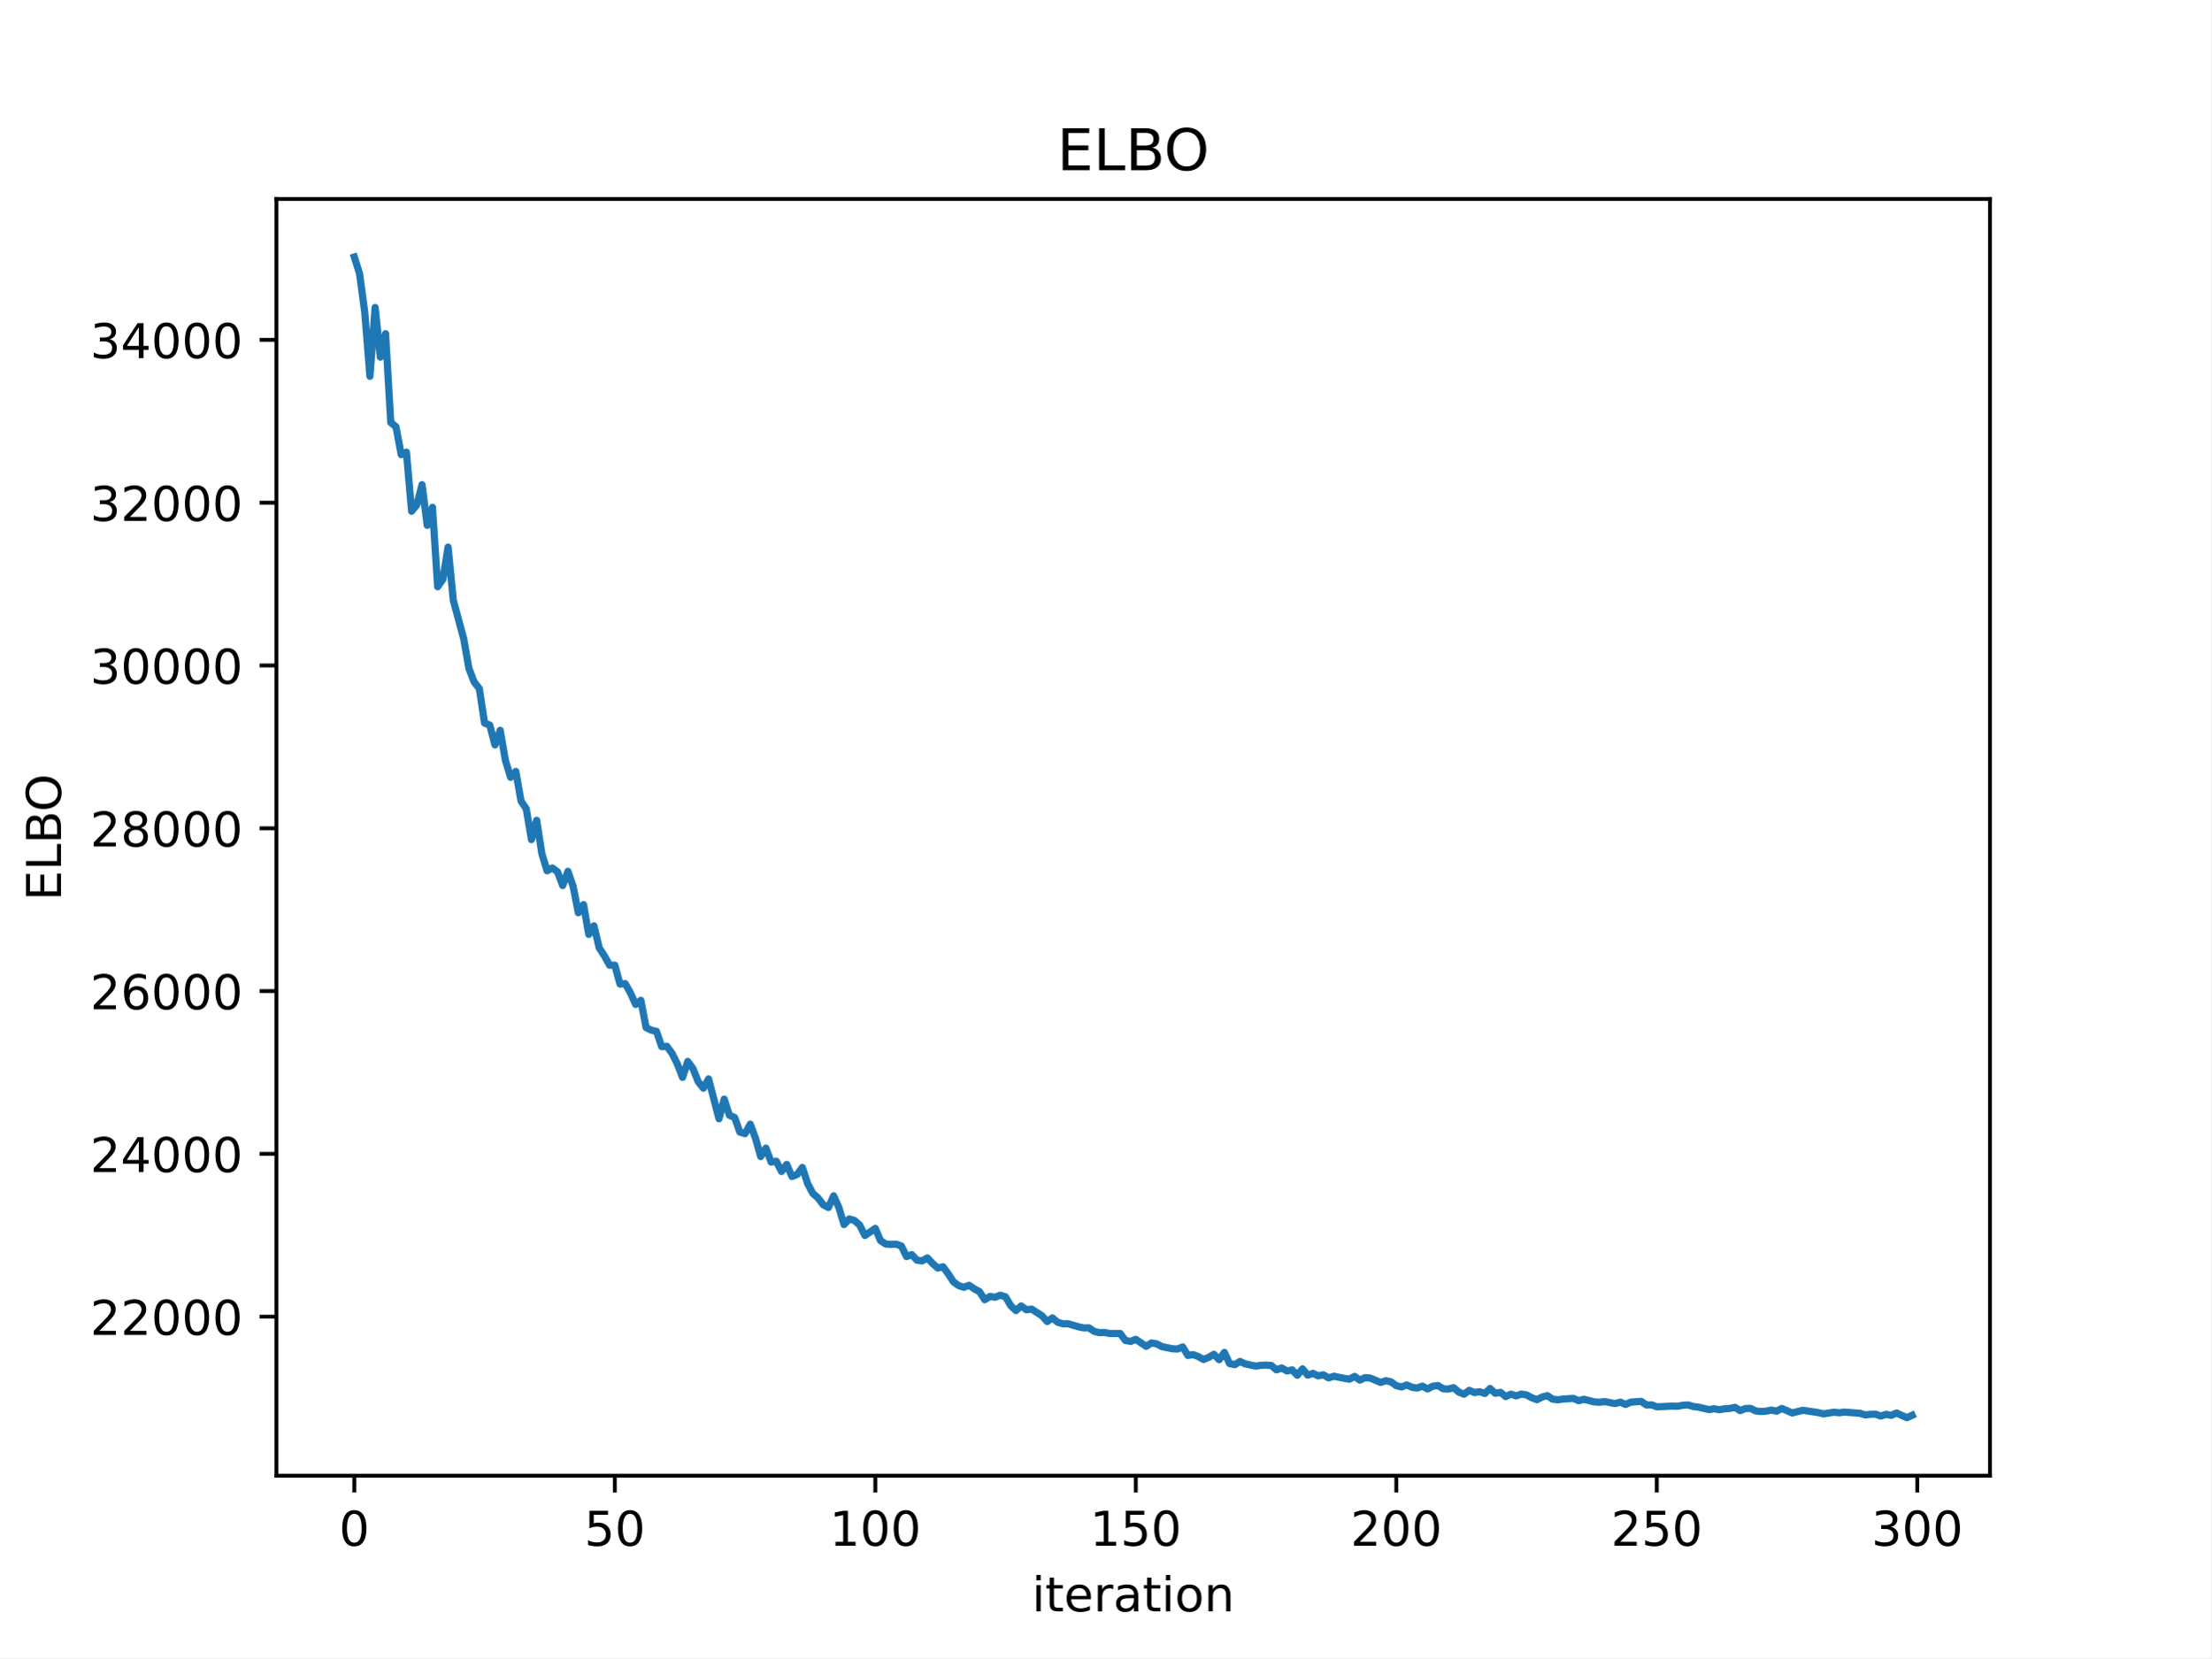
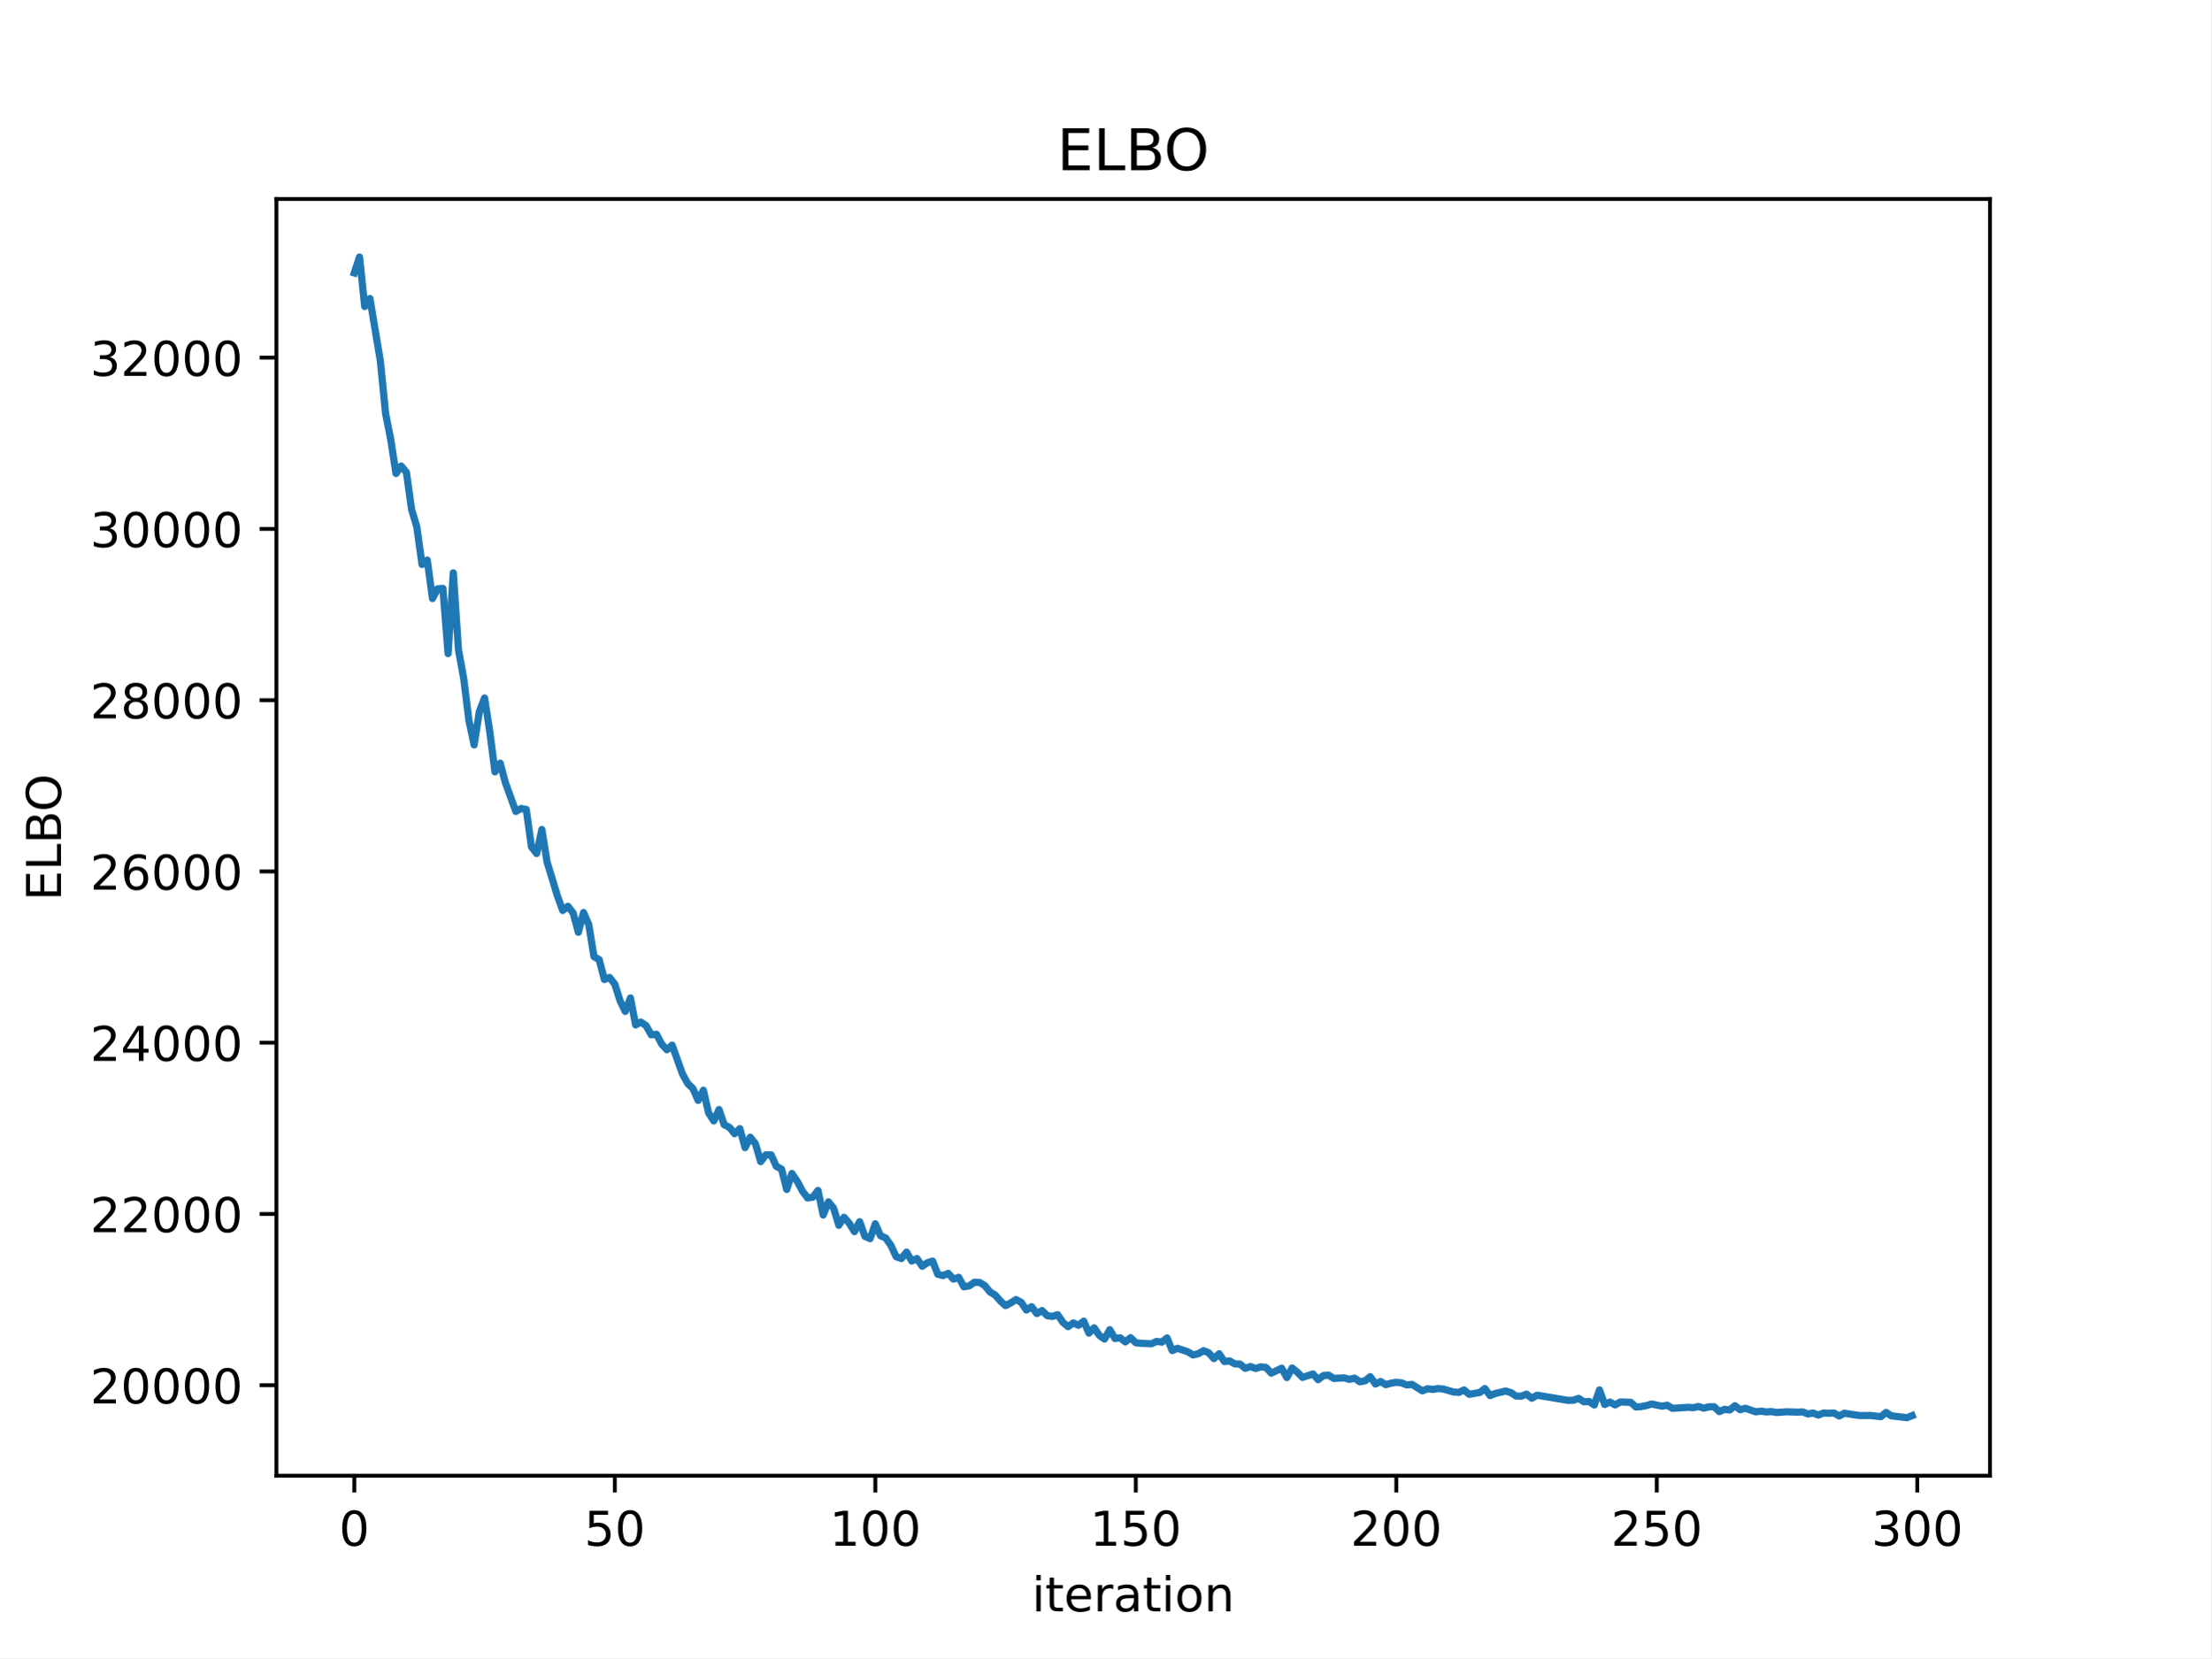
<svg xmlns="http://www.w3.org/2000/svg" xmlns:xlink="http://www.w3.org/1999/xlink" width="460.8pt" height="345.6pt" viewBox="0 0 460.8 345.6" version="1.1">
  <defs>
    <style type="text/css">*{stroke-linejoin: round; stroke-linecap: butt}</style>
  </defs>
  <g id="figure_1">
    <g id="patch_1">
      <path d="M 0 345.6  L 460.8 345.6  L 460.8 0  L 0 0  z " style="fill: #ffffff" />
    </g>
    <g id="axes_1">
      <g id="patch_2">
        <path d="M 57.6 307.584  L 414.72 307.584  L 414.72 41.472  L 57.6 41.472  z " style="fill: #ffffff" />
      </g>
      <g id="matplotlib.axis_1">
        <g id="xtick_1">
          <g id="line2d_1">
            <defs>
-               <path id="ma15d6da680" d="M 0 0  L 0 3.5  " style="stroke: #000000; stroke-width: 0.8" />
+               <path id="m8d6fcb9d4f" d="M 0 0  L 0 3.5  " style="stroke: #000000; stroke-width: 0.8" />
            </defs>
            <g>
-               <use xlink:href="#ma15d6da680" x="73.833" y="307.584" style="stroke: #000000; stroke-width: 0.8" />
+               <use xlink:href="#m8d6fcb9d4f" x="73.833" y="307.584" style="stroke: #000000; stroke-width: 0.8" />
            </g>
          </g>
          <g id="text_1">
            <g transform="translate(70.65148 322.1824) scale(0.1 -0.1)">
              <defs>
                <path id="DejaVuSans-30" d="M 2034 4250  Q 1547 4250 1301 3770  Q 1056 3291 1056 2328  Q 1056 1369 1301 889  Q 1547 409 2034 409  Q 2525 409 2770 889  Q 3016 1369 3016 2328  Q 3016 3291 2770 3770  Q 2525 4250 2034 4250  z M 2034 4750  Q 2819 4750 3233 4129  Q 3647 3509 3647 2328  Q 3647 1150 3233 529  Q 2819 -91 2034 -91  Q 1250 -91 836 529  Q 422 1150 422 2328  Q 422 3509 836 4129  Q 1250 4750 2034 4750  z " transform="scale(0.015625)" />
              </defs>
              <use xlink:href="#DejaVuSans-30" />
            </g>
          </g>
        </g>
        <g id="xtick_2">
          <g id="line2d_2">
            <g>
-               <use xlink:href="#ma15d6da680" x="128.123" y="307.584" style="stroke: #000000; stroke-width: 0.8" />
+               <use xlink:href="#m8d6fcb9d4f" x="128.123" y="307.584" style="stroke: #000000; stroke-width: 0.8" />
            </g>
          </g>
          <g id="text_2">
            <g transform="translate(121.7603 322.1824) scale(0.1 -0.1)">
              <defs>
                <path id="DejaVuSans-35" d="M 691 4666  L 3169 4666  L 3169 4134  L 1269 4134  L 1269 2991  Q 1406 3038 1543 3061  Q 1681 3084 1819 3084  Q 2600 3084 3056 2656  Q 3513 2228 3513 1497  Q 3513 744 3044 326  Q 2575 -91 1722 -91  Q 1428 -91 1123 -41  Q 819 9 494 109  L 494 744  Q 775 591 1075 516  Q 1375 441 1709 441  Q 2250 441 2565 725  Q 2881 1009 2881 1497  Q 2881 1984 2565 2268  Q 2250 2553 1709 2553  Q 1456 2553 1204 2497  Q 953 2441 691 2322  L 691 4666  z " transform="scale(0.015625)" />
              </defs>
              <use xlink:href="#DejaVuSans-35" />
              <use xlink:href="#DejaVuSans-30" transform="translate(63.62305 0)" />
            </g>
          </g>
        </g>
        <g id="xtick_3">
          <g id="line2d_3">
            <g>
-               <use xlink:href="#ma15d6da680" x="182.413" y="307.584" style="stroke: #000000; stroke-width: 0.8" />
+               <use xlink:href="#m8d6fcb9d4f" x="182.413" y="307.584" style="stroke: #000000; stroke-width: 0.8" />
            </g>
          </g>
          <g id="text_3">
            <g transform="translate(172.8691 322.1824) scale(0.1 -0.1)">
              <defs>
                <path id="DejaVuSans-31" d="M 794 531  L 1825 531  L 1825 4091  L 703 3866  L 703 4441  L 1819 4666  L 2450 4666  L 2450 531  L 3481 531  L 3481 0  L 794 0  L 794 531  z " transform="scale(0.015625)" />
              </defs>
              <use xlink:href="#DejaVuSans-31" />
              <use xlink:href="#DejaVuSans-30" transform="translate(63.62305 0)" />
              <use xlink:href="#DejaVuSans-30" transform="translate(127.2461 0)" />
            </g>
          </g>
        </g>
        <g id="xtick_4">
          <g id="line2d_4">
            <g>
-               <use xlink:href="#ma15d6da680" x="236.703" y="307.584" style="stroke: #000000; stroke-width: 0.8" />
+               <use xlink:href="#m8d6fcb9d4f" x="236.703" y="307.584" style="stroke: #000000; stroke-width: 0.8" />
            </g>
          </g>
          <g id="text_4">
            <g transform="translate(227.1592 322.1824) scale(0.1 -0.1)">
              <use xlink:href="#DejaVuSans-31" />
              <use xlink:href="#DejaVuSans-35" transform="translate(63.62305 0)" />
              <use xlink:href="#DejaVuSans-30" transform="translate(127.2461 0)" />
            </g>
          </g>
        </g>
        <g id="xtick_5">
          <g id="line2d_5">
            <g>
-               <use xlink:href="#ma15d6da680" x="290.993" y="307.584" style="stroke: #000000; stroke-width: 0.8" />
+               <use xlink:href="#m8d6fcb9d4f" x="290.993" y="307.584" style="stroke: #000000; stroke-width: 0.8" />
            </g>
          </g>
          <g id="text_5">
            <g transform="translate(281.4492 322.1824) scale(0.1 -0.1)">
              <defs>
                <path id="DejaVuSans-32" d="M 1228 531  L 3431 531  L 3431 0  L 469 0  L 469 531  Q 828 903 1448 1529  Q 2069 2156 2228 2338  Q 2531 2678 2651 2914  Q 2772 3150 2772 3378  Q 2772 3750 2511 3984  Q 2250 4219 1831 4219  Q 1534 4219 1204 4116  Q 875 4013 500 3803  L 500 4441  Q 881 4594 1212 4672  Q 1544 4750 1819 4750  Q 2544 4750 2975 4387  Q 3406 4025 3406 3419  Q 3406 3131 3298 2873  Q 3191 2616 2906 2266  Q 2828 2175 2409 1742  Q 1991 1309 1228 531  z " transform="scale(0.015625)" />
              </defs>
              <use xlink:href="#DejaVuSans-32" />
              <use xlink:href="#DejaVuSans-30" transform="translate(63.62305 0)" />
              <use xlink:href="#DejaVuSans-30" transform="translate(127.2461 0)" />
            </g>
          </g>
        </g>
        <g id="xtick_6">
          <g id="line2d_6">
            <g>
-               <use xlink:href="#ma15d6da680" x="345.283" y="307.584" style="stroke: #000000; stroke-width: 0.8" />
+               <use xlink:href="#m8d6fcb9d4f" x="345.283" y="307.584" style="stroke: #000000; stroke-width: 0.8" />
            </g>
          </g>
          <g id="text_6">
            <g transform="translate(335.7393 322.1824) scale(0.1 -0.1)">
              <use xlink:href="#DejaVuSans-32" />
              <use xlink:href="#DejaVuSans-35" transform="translate(63.62305 0)" />
              <use xlink:href="#DejaVuSans-30" transform="translate(127.2461 0)" />
            </g>
          </g>
        </g>
        <g id="xtick_7">
          <g id="line2d_7">
            <g>
-               <use xlink:href="#ma15d6da680" x="399.573" y="307.584" style="stroke: #000000; stroke-width: 0.8" />
+               <use xlink:href="#m8d6fcb9d4f" x="399.573" y="307.584" style="stroke: #000000; stroke-width: 0.8" />
            </g>
          </g>
          <g id="text_7">
            <g transform="translate(390.0293 322.1824) scale(0.1 -0.1)">
              <defs>
                <path id="DejaVuSans-33" d="M 2597 2516  Q 3050 2419 3304 2112  Q 3559 1806 3559 1356  Q 3559 666 3084 287  Q 2609 -91 1734 -91  Q 1441 -91 1130 -33  Q 819 25 488 141  L 488 750  Q 750 597 1062 519  Q 1375 441 1716 441  Q 2309 441 2620 675  Q 2931 909 2931 1356  Q 2931 1769 2642 2001  Q 2353 2234 1838 2234  L 1294 2234  L 1294 2753  L 1863 2753  Q 2328 2753 2575 2939  Q 2822 3125 2822 3475  Q 2822 3834 2567 4026  Q 2313 4219 1838 4219  Q 1578 4219 1281 4162  Q 984 4106 628 3988  L 628 4550  Q 988 4650 1302 4700  Q 1616 4750 1894 4750  Q 2613 4750 3031 4423  Q 3450 4097 3450 3541  Q 3450 3153 3228 2886  Q 3006 2619 2597 2516  z " transform="scale(0.015625)" />
              </defs>
              <use xlink:href="#DejaVuSans-33" />
              <use xlink:href="#DejaVuSans-30" transform="translate(63.62305 0)" />
              <use xlink:href="#DejaVuSans-30" transform="translate(127.2461 0)" />
            </g>
          </g>
        </g>
        <g id="text_8">
          <g transform="translate(215.0373 335.8606) scale(0.1 -0.1)">
            <defs>
              <path id="DejaVuSans-69" d="M 603 3500  L 1178 3500  L 1178 0  L 603 0  L 603 3500  z M 603 4863  L 1178 4863  L 1178 4134  L 603 4134  L 603 4863  z " transform="scale(0.015625)" />
              <path id="DejaVuSans-74" d="M 1172 4494  L 1172 3500  L 2356 3500  L 2356 3053  L 1172 3053  L 1172 1153  Q 1172 725 1289 603  Q 1406 481 1766 481  L 2356 481  L 2356 0  L 1766 0  Q 1100 0 847 248  Q 594 497 594 1153  L 594 3053  L 172 3053  L 172 3500  L 594 3500  L 594 4494  L 1172 4494  z " transform="scale(0.015625)" />
              <path id="DejaVuSans-65" d="M 3597 1894  L 3597 1613  L 953 1613  Q 991 1019 1311 708  Q 1631 397 2203 397  Q 2534 397 2845 478  Q 3156 559 3463 722  L 3463 178  Q 3153 47 2828 -22  Q 2503 -91 2169 -91  Q 1331 -91 842 396  Q 353 884 353 1716  Q 353 2575 817 3079  Q 1281 3584 2069 3584  Q 2775 3584 3186 3129  Q 3597 2675 3597 1894  z M 3022 2063  Q 3016 2534 2758 2815  Q 2500 3097 2075 3097  Q 1594 3097 1305 2825  Q 1016 2553 972 2059  L 3022 2063  z " transform="scale(0.015625)" />
              <path id="DejaVuSans-72" d="M 2631 2963  Q 2534 3019 2420 3045  Q 2306 3072 2169 3072  Q 1681 3072 1420 2755  Q 1159 2438 1159 1844  L 1159 0  L 581 0  L 581 3500  L 1159 3500  L 1159 2956  Q 1341 3275 1631 3429  Q 1922 3584 2338 3584  Q 2397 3584 2469 3576  Q 2541 3569 2628 3553  L 2631 2963  z " transform="scale(0.015625)" />
              <path id="DejaVuSans-61" d="M 2194 1759  Q 1497 1759 1228 1600  Q 959 1441 959 1056  Q 959 750 1161 570  Q 1363 391 1709 391  Q 2188 391 2477 730  Q 2766 1069 2766 1631  L 2766 1759  L 2194 1759  z M 3341 1997  L 3341 0  L 2766 0  L 2766 531  Q 2569 213 2275 61  Q 1981 -91 1556 -91  Q 1019 -91 701 211  Q 384 513 384 1019  Q 384 1609 779 1909  Q 1175 2209 1959 2209  L 2766 2209  L 2766 2266  Q 2766 2663 2505 2880  Q 2244 3097 1772 3097  Q 1472 3097 1187 3025  Q 903 2953 641 2809  L 641 3341  Q 956 3463 1253 3523  Q 1550 3584 1831 3584  Q 2591 3584 2966 3190  Q 3341 2797 3341 1997  z " transform="scale(0.015625)" />
              <path id="DejaVuSans-6f" d="M 1959 3097  Q 1497 3097 1228 2736  Q 959 2375 959 1747  Q 959 1119 1226 758  Q 1494 397 1959 397  Q 2419 397 2687 759  Q 2956 1122 2956 1747  Q 2956 2369 2687 2733  Q 2419 3097 1959 3097  z M 1959 3584  Q 2709 3584 3137 3096  Q 3566 2609 3566 1747  Q 3566 888 3137 398  Q 2709 -91 1959 -91  Q 1206 -91 779 398  Q 353 888 353 1747  Q 353 2609 779 3096  Q 1206 3584 1959 3584  z " transform="scale(0.015625)" />
              <path id="DejaVuSans-6e" d="M 3513 2113  L 3513 0  L 2938 0  L 2938 2094  Q 2938 2591 2744 2837  Q 2550 3084 2163 3084  Q 1697 3084 1428 2787  Q 1159 2491 1159 1978  L 1159 0  L 581 0  L 581 3500  L 1159 3500  L 1159 2956  Q 1366 3272 1645 3428  Q 1925 3584 2291 3584  Q 2894 3584 3203 3211  Q 3513 2838 3513 2113  z " transform="scale(0.015625)" />
            </defs>
            <use xlink:href="#DejaVuSans-69" />
            <use xlink:href="#DejaVuSans-74" transform="translate(27.7832 0)" />
            <use xlink:href="#DejaVuSans-65" transform="translate(66.99219 0)" />
            <use xlink:href="#DejaVuSans-72" transform="translate(128.5156 0)" />
            <use xlink:href="#DejaVuSans-61" transform="translate(169.6289 0)" />
            <use xlink:href="#DejaVuSans-74" transform="translate(230.9082 0)" />
            <use xlink:href="#DejaVuSans-69" transform="translate(270.1172 0)" />
            <use xlink:href="#DejaVuSans-6f" transform="translate(297.9004 0)" />
            <use xlink:href="#DejaVuSans-6e" transform="translate(359.082 0)" />
          </g>
        </g>
      </g>
      <g id="matplotlib.axis_2">
        <g id="ytick_1">
          <g id="line2d_8">
            <defs>
-               <path id="mc7d01d897c" d="M 0 0  L -3.5 0  " style="stroke: #000000; stroke-width: 0.8" />
+               <path id="m9bbfa27630" d="M 0 0  L -3.5 0  " style="stroke: #000000; stroke-width: 0.8" />
            </defs>
            <g>
-               <use xlink:href="#mc7d01d897c" x="57.6" y="274.433" style="stroke: #000000; stroke-width: 0.8" />
+               <use xlink:href="#m9bbfa27630" x="57.6" y="288.725" style="stroke: #000000; stroke-width: 0.8" />
            </g>
          </g>
          <g id="text_9">
-             <g transform="translate(18.7875 278.2326) scale(0.1 -0.1)">
-               <use xlink:href="#DejaVuSans-32" />
-               <use xlink:href="#DejaVuSans-32" transform="translate(63.62305 0)" />
+             <g transform="translate(18.7875 292.5238) scale(0.1 -0.1)">
+               <use xlink:href="#DejaVuSans-32" />
+               <use xlink:href="#DejaVuSans-30" transform="translate(63.62305 0)" />
              <use xlink:href="#DejaVuSans-30" transform="translate(127.2461 0)" />
              <use xlink:href="#DejaVuSans-30" transform="translate(190.8691 0)" />
              <use xlink:href="#DejaVuSans-30" transform="translate(254.4922 0)" />
            </g>
          </g>
        </g>
        <g id="ytick_2">
          <g id="line2d_9">
            <g>
-               <use xlink:href="#mc7d01d897c" x="57.6" y="240.501" style="stroke: #000000; stroke-width: 0.8" />
+               <use xlink:href="#m9bbfa27630" x="57.6" y="253.027" style="stroke: #000000; stroke-width: 0.8" />
            </g>
          </g>
          <g id="text_10">
-             <g transform="translate(18.7875 244.3) scale(0.1 -0.1)">
-               <defs>
-                 <path id="DejaVuSans-34" d="M 2419 4116  L 825 1625  L 2419 1625  L 2419 4116  z M 2253 4666  L 3047 4666  L 3047 1625  L 3713 1625  L 3713 1100  L 3047 1100  L 3047 0  L 2419 0  L 2419 1100  L 313 1100  L 313 1709  L 2253 4666  z " transform="scale(0.015625)" />
-               </defs>
-               <use xlink:href="#DejaVuSans-32" />
-               <use xlink:href="#DejaVuSans-34" transform="translate(63.62305 0)" />
+             <g transform="translate(18.7875 256.8261) scale(0.1 -0.1)">
+               <use xlink:href="#DejaVuSans-32" />
+               <use xlink:href="#DejaVuSans-32" transform="translate(63.62305 0)" />
              <use xlink:href="#DejaVuSans-30" transform="translate(127.2461 0)" />
              <use xlink:href="#DejaVuSans-30" transform="translate(190.8691 0)" />
              <use xlink:href="#DejaVuSans-30" transform="translate(254.4922 0)" />
            </g>
          </g>
        </g>
        <g id="ytick_3">
          <g id="line2d_10">
            <g>
-               <use xlink:href="#mc7d01d897c" x="57.6" y="206.568" style="stroke: #000000; stroke-width: 0.8" />
+               <use xlink:href="#m9bbfa27630" x="57.6" y="217.329" style="stroke: #000000; stroke-width: 0.8" />
            </g>
          </g>
          <g id="text_11">
-             <g transform="translate(18.7875 210.3674) scale(0.1 -0.1)">
-               <defs>
-                 <path id="DejaVuSans-36" d="M 2113 2584  Q 1688 2584 1439 2293  Q 1191 2003 1191 1497  Q 1191 994 1439 701  Q 1688 409 2113 409  Q 2538 409 2786 701  Q 3034 994 3034 1497  Q 3034 2003 2786 2293  Q 2538 2584 2113 2584  z M 3366 4563  L 3366 3988  Q 3128 4100 2886 4159  Q 2644 4219 2406 4219  Q 1781 4219 1451 3797  Q 1122 3375 1075 2522  Q 1259 2794 1537 2939  Q 1816 3084 2150 3084  Q 2853 3084 3261 2657  Q 3669 2231 3669 1497  Q 3669 778 3244 343  Q 2819 -91 2113 -91  Q 1303 -91 875 529  Q 447 1150 447 2328  Q 447 3434 972 4092  Q 1497 4750 2381 4750  Q 2619 4750 2861 4703  Q 3103 4656 3366 4563  z " transform="scale(0.015625)" />
-               </defs>
-               <use xlink:href="#DejaVuSans-32" />
-               <use xlink:href="#DejaVuSans-36" transform="translate(63.62305 0)" />
+             <g transform="translate(18.7875 221.1283) scale(0.1 -0.1)">
+               <defs>
+                 <path id="DejaVuSans-34" d="M 2419 4116  L 825 1625  L 2419 1625  L 2419 4116  z M 2253 4666  L 3047 4666  L 3047 1625  L 3713 1625  L 3713 1100  L 3047 1100  L 3047 0  L 2419 0  L 2419 1100  L 313 1100  L 313 1709  L 2253 4666  z " transform="scale(0.015625)" />
+               </defs>
+               <use xlink:href="#DejaVuSans-32" />
+               <use xlink:href="#DejaVuSans-34" transform="translate(63.62305 0)" />
              <use xlink:href="#DejaVuSans-30" transform="translate(127.2461 0)" />
              <use xlink:href="#DejaVuSans-30" transform="translate(190.8691 0)" />
              <use xlink:href="#DejaVuSans-30" transform="translate(254.4922 0)" />
            </g>
          </g>
        </g>
        <g id="ytick_4">
          <g id="line2d_11">
            <g>
-               <use xlink:href="#mc7d01d897c" x="57.6" y="172.636" style="stroke: #000000; stroke-width: 0.8" />
+               <use xlink:href="#m9bbfa27630" x="57.6" y="181.631" style="stroke: #000000; stroke-width: 0.8" />
            </g>
          </g>
          <g id="text_12">
-             <g transform="translate(18.7875 176.4348) scale(0.1 -0.1)">
-               <defs>
-                 <path id="DejaVuSans-38" d="M 2034 2216  Q 1584 2216 1326 1975  Q 1069 1734 1069 1313  Q 1069 891 1326 650  Q 1584 409 2034 409  Q 2484 409 2743 651  Q 3003 894 3003 1313  Q 3003 1734 2745 1975  Q 2488 2216 2034 2216  z M 1403 2484  Q 997 2584 770 2862  Q 544 3141 544 3541  Q 544 4100 942 4425  Q 1341 4750 2034 4750  Q 2731 4750 3128 4425  Q 3525 4100 3525 3541  Q 3525 3141 3298 2862  Q 3072 2584 2669 2484  Q 3125 2378 3379 2068  Q 3634 1759 3634 1313  Q 3634 634 3220 271  Q 2806 -91 2034 -91  Q 1263 -91 848 271  Q 434 634 434 1313  Q 434 1759 690 2068  Q 947 2378 1403 2484  z M 1172 3481  Q 1172 3119 1398 2916  Q 1625 2713 2034 2713  Q 2441 2713 2670 2916  Q 2900 3119 2900 3481  Q 2900 3844 2670 4047  Q 2441 4250 2034 4250  Q 1625 4250 1398 4047  Q 1172 3844 1172 3481  z " transform="scale(0.015625)" />
-               </defs>
-               <use xlink:href="#DejaVuSans-32" />
-               <use xlink:href="#DejaVuSans-38" transform="translate(63.62305 0)" />
+             <g transform="translate(18.7875 185.4306) scale(0.1 -0.1)">
+               <defs>
+                 <path id="DejaVuSans-36" d="M 2113 2584  Q 1688 2584 1439 2293  Q 1191 2003 1191 1497  Q 1191 994 1439 701  Q 1688 409 2113 409  Q 2538 409 2786 701  Q 3034 994 3034 1497  Q 3034 2003 2786 2293  Q 2538 2584 2113 2584  z M 3366 4563  L 3366 3988  Q 3128 4100 2886 4159  Q 2644 4219 2406 4219  Q 1781 4219 1451 3797  Q 1122 3375 1075 2522  Q 1259 2794 1537 2939  Q 1816 3084 2150 3084  Q 2853 3084 3261 2657  Q 3669 2231 3669 1497  Q 3669 778 3244 343  Q 2819 -91 2113 -91  Q 1303 -91 875 529  Q 447 1150 447 2328  Q 447 3434 972 4092  Q 1497 4750 2381 4750  Q 2619 4750 2861 4703  Q 3103 4656 3366 4563  z " transform="scale(0.015625)" />
+               </defs>
+               <use xlink:href="#DejaVuSans-32" />
+               <use xlink:href="#DejaVuSans-36" transform="translate(63.62305 0)" />
              <use xlink:href="#DejaVuSans-30" transform="translate(127.2461 0)" />
              <use xlink:href="#DejaVuSans-30" transform="translate(190.8691 0)" />
              <use xlink:href="#DejaVuSans-30" transform="translate(254.4922 0)" />
            </g>
          </g>
        </g>
        <g id="ytick_5">
          <g id="line2d_12">
            <g>
-               <use xlink:href="#mc7d01d897c" x="57.6" y="138.703" style="stroke: #000000; stroke-width: 0.8" />
+               <use xlink:href="#m9bbfa27630" x="57.6" y="145.934" style="stroke: #000000; stroke-width: 0.8" />
            </g>
          </g>
          <g id="text_13">
-             <g transform="translate(18.7875 142.5023) scale(0.1 -0.1)">
-               <use xlink:href="#DejaVuSans-33" />
-               <use xlink:href="#DejaVuSans-30" transform="translate(63.62305 0)" />
+             <g transform="translate(18.7875 149.7329) scale(0.1 -0.1)">
+               <defs>
+                 <path id="DejaVuSans-38" d="M 2034 2216  Q 1584 2216 1326 1975  Q 1069 1734 1069 1313  Q 1069 891 1326 650  Q 1584 409 2034 409  Q 2484 409 2743 651  Q 3003 894 3003 1313  Q 3003 1734 2745 1975  Q 2488 2216 2034 2216  z M 1403 2484  Q 997 2584 770 2862  Q 544 3141 544 3541  Q 544 4100 942 4425  Q 1341 4750 2034 4750  Q 2731 4750 3128 4425  Q 3525 4100 3525 3541  Q 3525 3141 3298 2862  Q 3072 2584 2669 2484  Q 3125 2378 3379 2068  Q 3634 1759 3634 1313  Q 3634 634 3220 271  Q 2806 -91 2034 -91  Q 1263 -91 848 271  Q 434 634 434 1313  Q 434 1759 690 2068  Q 947 2378 1403 2484  z M 1172 3481  Q 1172 3119 1398 2916  Q 1625 2713 2034 2713  Q 2441 2713 2670 2916  Q 2900 3119 2900 3481  Q 2900 3844 2670 4047  Q 2441 4250 2034 4250  Q 1625 4250 1398 4047  Q 1172 3844 1172 3481  z " transform="scale(0.015625)" />
+               </defs>
+               <use xlink:href="#DejaVuSans-32" />
+               <use xlink:href="#DejaVuSans-38" transform="translate(63.62305 0)" />
              <use xlink:href="#DejaVuSans-30" transform="translate(127.2461 0)" />
              <use xlink:href="#DejaVuSans-30" transform="translate(190.8691 0)" />
              <use xlink:href="#DejaVuSans-30" transform="translate(254.4922 0)" />
            </g>
          </g>
        </g>
        <g id="ytick_6">
          <g id="line2d_13">
            <g>
-               <use xlink:href="#mc7d01d897c" x="57.6" y="104.77" style="stroke: #000000; stroke-width: 0.8" />
+               <use xlink:href="#m9bbfa27630" x="57.6" y="110.236" style="stroke: #000000; stroke-width: 0.8" />
            </g>
          </g>
          <g id="text_14">
-             <g transform="translate(18.7875 108.5697) scale(0.1 -0.1)">
+             <g transform="translate(18.7875 114.0352) scale(0.1 -0.1)">
+               <use xlink:href="#DejaVuSans-33" />
+               <use xlink:href="#DejaVuSans-30" transform="translate(63.62305 0)" />
+               <use xlink:href="#DejaVuSans-30" transform="translate(127.2461 0)" />
+               <use xlink:href="#DejaVuSans-30" transform="translate(190.8691 0)" />
+               <use xlink:href="#DejaVuSans-30" transform="translate(254.4922 0)" />
+             </g>
+           </g>
+         </g>
+         <g id="ytick_7">
+           <g id="line2d_14">
+             <g>
+               <use xlink:href="#m9bbfa27630" x="57.6" y="74.538" style="stroke: #000000; stroke-width: 0.8" />
+             </g>
+           </g>
+           <g id="text_15">
+             <g transform="translate(18.7875 78.33753) scale(0.1 -0.1)">
              <use xlink:href="#DejaVuSans-33" />
              <use xlink:href="#DejaVuSans-32" transform="translate(63.62305 0)" />
-               <use xlink:href="#DejaVuSans-30" transform="translate(127.2461 0)" />
-               <use xlink:href="#DejaVuSans-30" transform="translate(190.8691 0)" />
-               <use xlink:href="#DejaVuSans-30" transform="translate(254.4922 0)" />
-             </g>
-           </g>
-         </g>
-         <g id="ytick_7">
-           <g id="line2d_14">
-             <g>
-               <use xlink:href="#mc7d01d897c" x="57.6" y="70.838" style="stroke: #000000; stroke-width: 0.8" />
-             </g>
-           </g>
-           <g id="text_15">
-             <g transform="translate(18.7875 74.63706) scale(0.1 -0.1)">
-               <use xlink:href="#DejaVuSans-33" />
-               <use xlink:href="#DejaVuSans-34" transform="translate(63.62305 0)" />
              <use xlink:href="#DejaVuSans-30" transform="translate(127.2461 0)" />
              <use xlink:href="#DejaVuSans-30" transform="translate(190.8691 0)" />
              <use xlink:href="#DejaVuSans-30" transform="translate(254.4922 0)" />
            </g>
          </g>
        </g>
        <g id="text_16">
          <g transform="translate(12.70781 187.7522) rotate(-90) scale(0.1 -0.1)">
            <defs>
              <path id="DejaVuSans-45" d="M 628 4666  L 3578 4666  L 3578 4134  L 1259 4134  L 1259 2753  L 3481 2753  L 3481 2222  L 1259 2222  L 1259 531  L 3634 531  L 3634 0  L 628 0  L 628 4666  z " transform="scale(0.015625)" />
              <path id="DejaVuSans-4c" d="M 628 4666  L 1259 4666  L 1259 531  L 3531 531  L 3531 0  L 628 0  L 628 4666  z " transform="scale(0.015625)" />
              <path id="DejaVuSans-42" d="M 1259 2228  L 1259 519  L 2272 519  Q 2781 519 3026 730  Q 3272 941 3272 1375  Q 3272 1813 3026 2020  Q 2781 2228 2272 2228  L 1259 2228  z M 1259 4147  L 1259 2741  L 2194 2741  Q 2656 2741 2882 2914  Q 3109 3088 3109 3444  Q 3109 3797 2882 3972  Q 2656 4147 2194 4147  L 1259 4147  z M 628 4666  L 2241 4666  Q 2963 4666 3353 4366  Q 3744 4066 3744 3513  Q 3744 3084 3544 2831  Q 3344 2578 2956 2516  Q 3422 2416 3680 2098  Q 3938 1781 3938 1306  Q 3938 681 3513 340  Q 3088 0 2303 0  L 628 0  L 628 4666  z " transform="scale(0.015625)" />
              <path id="DejaVuSans-4f" d="M 2522 4238  Q 1834 4238 1429 3725  Q 1025 3213 1025 2328  Q 1025 1447 1429 934  Q 1834 422 2522 422  Q 3209 422 3611 934  Q 4013 1447 4013 2328  Q 4013 3213 3611 3725  Q 3209 4238 2522 4238  z M 2522 4750  Q 3503 4750 4090 4092  Q 4678 3434 4678 2328  Q 4678 1225 4090 567  Q 3503 -91 2522 -91  Q 1538 -91 948 565  Q 359 1222 359 2328  Q 359 3434 948 4092  Q 1538 4750 2522 4750  z " transform="scale(0.015625)" />
            </defs>
            <use xlink:href="#DejaVuSans-45" />
            <use xlink:href="#DejaVuSans-4c" transform="translate(63.18359 0)" />
            <use xlink:href="#DejaVuSans-42" transform="translate(118.8965 0)" />
            <use xlink:href="#DejaVuSans-4f" transform="translate(185.75 0)" />
          </g>
        </g>
      </g>
      <g id="line2d_15">
-         <path d="M 73.833 53.568  L 74.919 57.003  L 76.004 65.013  L 77.09 78.432  L 78.176 64.081  L 79.262 74.43  L 80.348 69.556  L 81.433 88.056  L 82.519 88.941  L 83.605 94.751  L 84.691 94.241  L 85.777 106.553  L 86.862 105.236  L 87.948 101.022  L 89.034 109.495  L 90.12 105.733  L 91.206 122.299  L 92.291 120.753  L 93.377 114.035  L 94.463 125.106  L 96.635 133.149  L 97.72 139.33  L 98.806 142.134  L 99.892 143.538  L 100.978 150.716  L 102.064 151.139  L 103.149 155.275  L 104.235 152.223  L 105.321 158.483  L 106.407 162.016  L 107.493 160.79  L 108.578 166.96  L 109.664 168.576  L 110.75 175.004  L 111.836 170.971  L 112.922 177.933  L 114.007 181.5  L 115.093 180.914  L 116.179 181.707  L 117.265 184.577  L 118.351 181.607  L 119.436 184.754  L 120.522 190.253  L 121.608 188.548  L 122.694 194.76  L 123.78 192.97  L 124.865 197.553  L 125.951 199.227  L 127.037 201.184  L 128.123 201.175  L 129.209 205.111  L 130.294 205.018  L 131.38 206.949  L 132.466 209.36  L 133.552 208.495  L 134.638 214.171  L 135.723 214.718  L 136.809 214.969  L 137.895 218.15  L 138.981 218.09  L 140.067 219.576  L 141.152 221.752  L 142.238 224.561  L 143.324 221.238  L 144.41 222.72  L 145.496 225.435  L 146.581 226.817  L 147.667 224.883  L 149.839 233.189  L 150.925 229.092  L 152.01 232.468  L 153.096 232.916  L 154.182 235.958  L 155.268 236.286  L 156.354 234.316  L 157.439 237.24  L 158.525 241.066  L 159.611 239.303  L 160.697 242.213  L 161.783 242.042  L 162.868 244.177  L 163.954 242.707  L 165.04 245.226  L 166.126 244.79  L 167.212 243.336  L 168.297 246.665  L 169.383 248.727  L 170.469 249.677  L 171.555 251.105  L 172.641 251.683  L 173.726 249.252  L 174.812 251.653  L 175.898 255.24  L 176.984 254.059  L 178.07 254.388  L 179.155 255.349  L 180.241 257.518  L 182.413 256.038  L 183.499 258.584  L 184.584 259.291  L 185.67 259.373  L 186.756 259.332  L 187.842 259.7  L 188.928 261.919  L 190.013 261.505  L 191.099 262.664  L 192.185 262.814  L 193.271 262.189  L 194.357 263.349  L 195.442 264.304  L 196.528 264.033  L 197.614 265.509  L 198.7 267.181  L 199.786 267.955  L 200.871 268.318  L 201.957 267.897  L 203.043 268.643  L 204.129 269.22  L 205.215 270.904  L 206.3 270.221  L 207.386 270.388  L 208.472 269.958  L 209.558 270.313  L 210.644 272.151  L 211.729 273.166  L 212.815 272.196  L 213.901 273.001  L 214.987 272.857  L 217.158 274.252  L 218.244 275.454  L 219.33 274.695  L 220.416 275.599  L 221.502 275.923  L 222.587 275.911  L 224.759 276.55  L 225.845 276.778  L 226.931 276.76  L 228.016 277.502  L 229.102 277.765  L 230.188 277.737  L 231.274 277.946  L 233.445 277.946  L 234.531 279.39  L 235.617 279.6  L 236.703 279.159  L 238.875 280.623  L 239.96 279.912  L 241.046 280.105  L 242.132 280.674  L 244.304 281.126  L 245.389 281.184  L 246.475 280.743  L 247.561 282.524  L 248.647 282.346  L 249.733 282.751  L 250.818 283.366  L 251.904 282.906  L 252.99 282.276  L 254.076 283.406  L 255.162 281.886  L 256.247 284.204  L 257.333 284.442  L 258.419 283.774  L 259.505 284.275  L 261.676 284.745  L 262.762 284.578  L 263.848 284.532  L 264.934 284.603  L 266.02 285.524  L 267.105 285.119  L 268.191 285.753  L 269.277 285.526  L 270.363 286.649  L 271.449 285.315  L 272.534 286.629  L 273.62 286.248  L 274.706 286.775  L 275.792 286.555  L 276.878 287.192  L 277.963 286.853  L 280.135 287.288  L 281.221 287.466  L 282.307 286.888  L 283.392 287.664  L 284.478 287.142  L 285.564 287.24  L 287.736 288.146  L 288.821 287.777  L 289.907 288.037  L 290.993 288.815  L 292.079 289.091  L 293.165 288.666  L 294.25 289.158  L 295.336 289.318  L 296.422 288.916  L 297.508 289.507  L 298.594 288.928  L 299.679 288.79  L 300.765 289.475  L 301.851 289.526  L 302.937 289.233  L 304.023 290.154  L 305.108 290.597  L 306.194 289.791  L 307.28 290.257  L 308.366 290.076  L 309.452 290.45  L 310.537 289.404  L 311.623 290.402  L 312.709 290.208  L 313.795 291.095  L 314.881 290.583  L 315.966 290.947  L 317.052 290.573  L 318.138 290.748  L 319.224 291.339  L 320.31 291.741  L 321.395 291.178  L 322.481 290.897  L 323.567 291.639  L 324.653 291.761  L 325.739 291.607  L 327.91 291.469  L 328.996 291.954  L 330.082 291.65  L 332.253 292.204  L 333.339 292.268  L 334.425 292.144  L 336.597 292.548  L 337.682 292.252  L 338.768 292.734  L 339.854 292.25  L 342.026 292.088  L 343.111 292.841  L 344.197 292.814  L 345.283 293.226  L 348.54 293.084  L 349.626 293.117  L 350.712 292.904  L 351.798 292.827  L 352.884 293.174  L 353.969 293.301  L 356.141 293.801  L 357.227 293.636  L 358.313 293.831  L 359.398 293.637  L 360.484 293.567  L 361.57 293.336  L 362.656 294.019  L 363.742 293.582  L 364.827 293.552  L 365.913 294.09  L 366.999 294.208  L 368.085 294.127  L 369.171 293.905  L 370.256 294.137  L 371.342 293.57  L 373.514 294.509  L 375.685 293.949  L 378.943 294.439  L 380.029 294.698  L 382.2 294.351  L 383.286 294.474  L 384.372 294.326  L 387.629 294.579  L 388.715 294.92  L 389.801 294.784  L 390.887 294.767  L 391.972 295.152  L 393.058 294.786  L 394.144 295.019  L 395.23 294.516  L 397.401 295.488  L 398.487 294.994  L 398.487 294.994  " clip-path="url(#p4f96653653)" style="fill: none; stroke: #1f77b4; stroke-width: 1.5; stroke-linecap: square" />
+         <path d="M 73.833 56.884  L 74.919 53.568  L 76.004 63.889  L 77.09 62.216  L 79.262 75.242  L 80.348 86.16  L 81.433 91.648  L 82.519 98.687  L 83.605 97.134  L 84.691 98.457  L 85.777 106.205  L 86.862 109.838  L 87.948 117.653  L 89.034 116.73  L 90.12 124.748  L 91.206 122.718  L 92.291 122.638  L 93.377 136.217  L 94.463 119.396  L 95.549 135.485  L 96.635 141.42  L 97.72 150.167  L 98.806 155.265  L 99.892 148.321  L 100.978 145.479  L 102.064 152.489  L 103.149 160.878  L 104.235 159.072  L 105.321 163.143  L 107.493 169.13  L 108.578 168.522  L 109.664 168.705  L 110.75 176.515  L 111.836 177.907  L 112.922 172.899  L 114.007 179.673  L 116.179 186.796  L 117.265 189.776  L 118.351 188.895  L 119.436 190.29  L 120.522 194.321  L 121.608 190.192  L 122.694 192.705  L 123.78 199.394  L 124.865 200.014  L 125.951 204.158  L 127.037 203.732  L 128.123 205.142  L 129.209 208.561  L 130.294 210.818  L 131.38 208.009  L 132.466 213.63  L 133.552 213.028  L 134.638 213.773  L 135.723 215.691  L 136.809 215.567  L 137.895 217.627  L 138.981 218.797  L 140.067 217.844  L 142.238 223.878  L 143.324 225.849  L 144.41 226.899  L 145.496 229.364  L 146.581 227.232  L 147.667 231.969  L 148.753 233.637  L 149.839 231.263  L 150.925 234.435  L 152.01 234.98  L 153.096 236.298  L 154.182 235.248  L 155.268 239.203  L 156.354 237.037  L 157.439 238.399  L 158.525 242.125  L 159.611 240.691  L 160.697 240.714  L 161.783 243.101  L 162.868 243.681  L 163.954 247.921  L 165.04 244.596  L 166.126 246.199  L 167.212 248.227  L 168.297 249.699  L 169.383 249.537  L 170.469 248.127  L 171.555 253.248  L 172.641 250.507  L 173.726 251.81  L 174.812 255.397  L 175.898 253.716  L 176.984 254.965  L 178.07 256.719  L 179.155 254.638  L 180.241 257.69  L 181.327 258.185  L 182.413 255.076  L 183.499 257.575  L 184.584 258.034  L 185.67 259.587  L 186.756 261.935  L 187.842 262.328  L 188.928 260.981  L 190.013 262.841  L 191.099 262.317  L 192.185 263.923  L 193.271 263.195  L 194.357 262.853  L 195.442 265.609  L 196.528 265.885  L 197.614 265.406  L 198.7 266.607  L 199.786 266.238  L 200.871 268.201  L 201.957 268.028  L 203.043 267.278  L 204.129 267.307  L 205.215 267.934  L 206.3 269.271  L 207.386 269.925  L 208.472 271.158  L 209.558 272.137  L 210.644 271.578  L 211.729 270.868  L 212.815 271.449  L 213.901 273.051  L 214.987 272.357  L 216.073 273.794  L 217.158 273.164  L 218.244 274.232  L 219.33 274.385  L 220.416 274.023  L 221.502 275.614  L 222.587 276.523  L 223.673 275.734  L 224.759 276.234  L 225.845 275.369  L 226.931 277.872  L 228.016 276.757  L 229.102 278.344  L 230.188 279.102  L 231.274 277.144  L 232.36 278.989  L 233.445 278.843  L 234.531 279.698  L 235.617 278.808  L 236.703 279.869  L 237.789 279.996  L 239.96 280.084  L 241.046 279.593  L 242.132 279.741  L 243.218 278.871  L 244.304 281.506  L 245.389 281.029  L 247.561 281.767  L 248.647 282.42  L 249.733 282.155  L 250.818 281.524  L 251.904 281.967  L 252.99 283.185  L 254.076 282.167  L 255.162 283.792  L 256.247 283.655  L 257.333 284.278  L 258.419 284.318  L 259.505 285.207  L 260.591 284.825  L 261.676 285.24  L 262.762 284.889  L 263.848 285.038  L 264.934 286.207  L 267.105 285.176  L 268.191 287.13  L 269.277 285.137  L 270.363 286.002  L 271.449 287.097  L 273.62 286.382  L 274.706 287.567  L 275.792 286.716  L 276.878 286.627  L 277.963 287.309  L 280.135 287.197  L 281.221 287.505  L 282.307 287.255  L 283.392 288.012  L 284.478 287.809  L 285.564 286.939  L 286.65 288.474  L 287.736 287.952  L 288.821 288.618  L 289.907 288.292  L 290.993 288.12  L 292.079 288.234  L 293.165 288.67  L 294.25 288.544  L 296.422 289.905  L 297.508 289.465  L 298.594 289.6  L 299.679 289.426  L 300.765 289.517  L 302.937 290.139  L 304.023 290.22  L 305.108 289.71  L 306.194 290.62  L 308.366 290.249  L 309.452 289.424  L 310.537 290.879  L 311.623 290.445  L 313.795 289.938  L 314.881 290.264  L 315.966 290.993  L 317.052 291.003  L 318.138 290.582  L 319.224 291.441  L 320.31 290.805  L 326.824 291.889  L 327.91 291.853  L 328.996 291.468  L 330.082 292.163  L 331.168 292.122  L 332.253 292.849  L 333.339 289.701  L 334.425 292.74  L 335.511 292.23  L 336.597 292.834  L 337.682 292.214  L 339.854 292.292  L 340.94 293.261  L 342.026 293.187  L 343.111 292.975  L 344.197 292.642  L 346.369 293.102  L 347.455 292.896  L 348.54 293.543  L 351.798 293.329  L 352.884 293.415  L 353.969 293.157  L 355.055 293.511  L 356.141 293.226  L 357.227 293.218  L 358.313 294.23  L 359.398 293.745  L 360.484 293.888  L 361.57 292.999  L 362.656 293.837  L 363.742 293.52  L 365.913 294.281  L 366.999 294.128  L 368.085 294.303  L 369.171 294.226  L 370.256 294.408  L 372.428 294.262  L 374.6 294.342  L 375.685 294.288  L 376.771 294.706  L 377.857 294.525  L 378.943 294.948  L 380.029 294.509  L 381.114 294.578  L 382.2 294.517  L 383.286 295.136  L 384.372 294.56  L 386.543 294.91  L 387.629 295.049  L 389.801 295.027  L 391.972 295.279  L 393.058 294.397  L 394.144 295.097  L 397.401 295.488  L 398.487 295.066  L 398.487 295.066  " clip-path="url(#pe889d29911)" style="fill: none; stroke: #1f77b4; stroke-width: 1.5; stroke-linecap: square" />
      </g>
      <g id="patch_3">
        <path d="M 57.6 307.584  L 57.6 41.472  " style="fill: none; stroke: #000000; stroke-width: 0.8; stroke-linejoin: miter; stroke-linecap: square" />
      </g>
      <g id="patch_4">
        <path d="M 414.72 307.584  L 414.72 41.472  " style="fill: none; stroke: #000000; stroke-width: 0.8; stroke-linejoin: miter; stroke-linecap: square" />
      </g>
      <g id="patch_5">
        <path d="M 57.6 307.584  L 414.72 307.584  " style="fill: none; stroke: #000000; stroke-width: 0.8; stroke-linejoin: miter; stroke-linecap: square" />
      </g>
      <g id="patch_6">
        <path d="M 57.6 41.472  L 414.72 41.472  " style="fill: none; stroke: #000000; stroke-width: 0.8; stroke-linejoin: miter; stroke-linecap: square" />
      </g>
      <g id="text_17">
        <g transform="translate(220.2909 35.472) scale(0.12 -0.12)">
          <use xlink:href="#DejaVuSans-45" />
          <use xlink:href="#DejaVuSans-4c" transform="translate(63.18359 0)" />
          <use xlink:href="#DejaVuSans-42" transform="translate(118.8965 0)" />
          <use xlink:href="#DejaVuSans-4f" transform="translate(185.75 0)" />
        </g>
      </g>
    </g>
  </g>
  <defs>
-     <clipPath id="p4f96653653">
+     <clipPath id="pe889d29911">
      <rect x="57.6" y="41.472" width="357.12" height="266.112" />
    </clipPath>
  </defs>
</svg>
